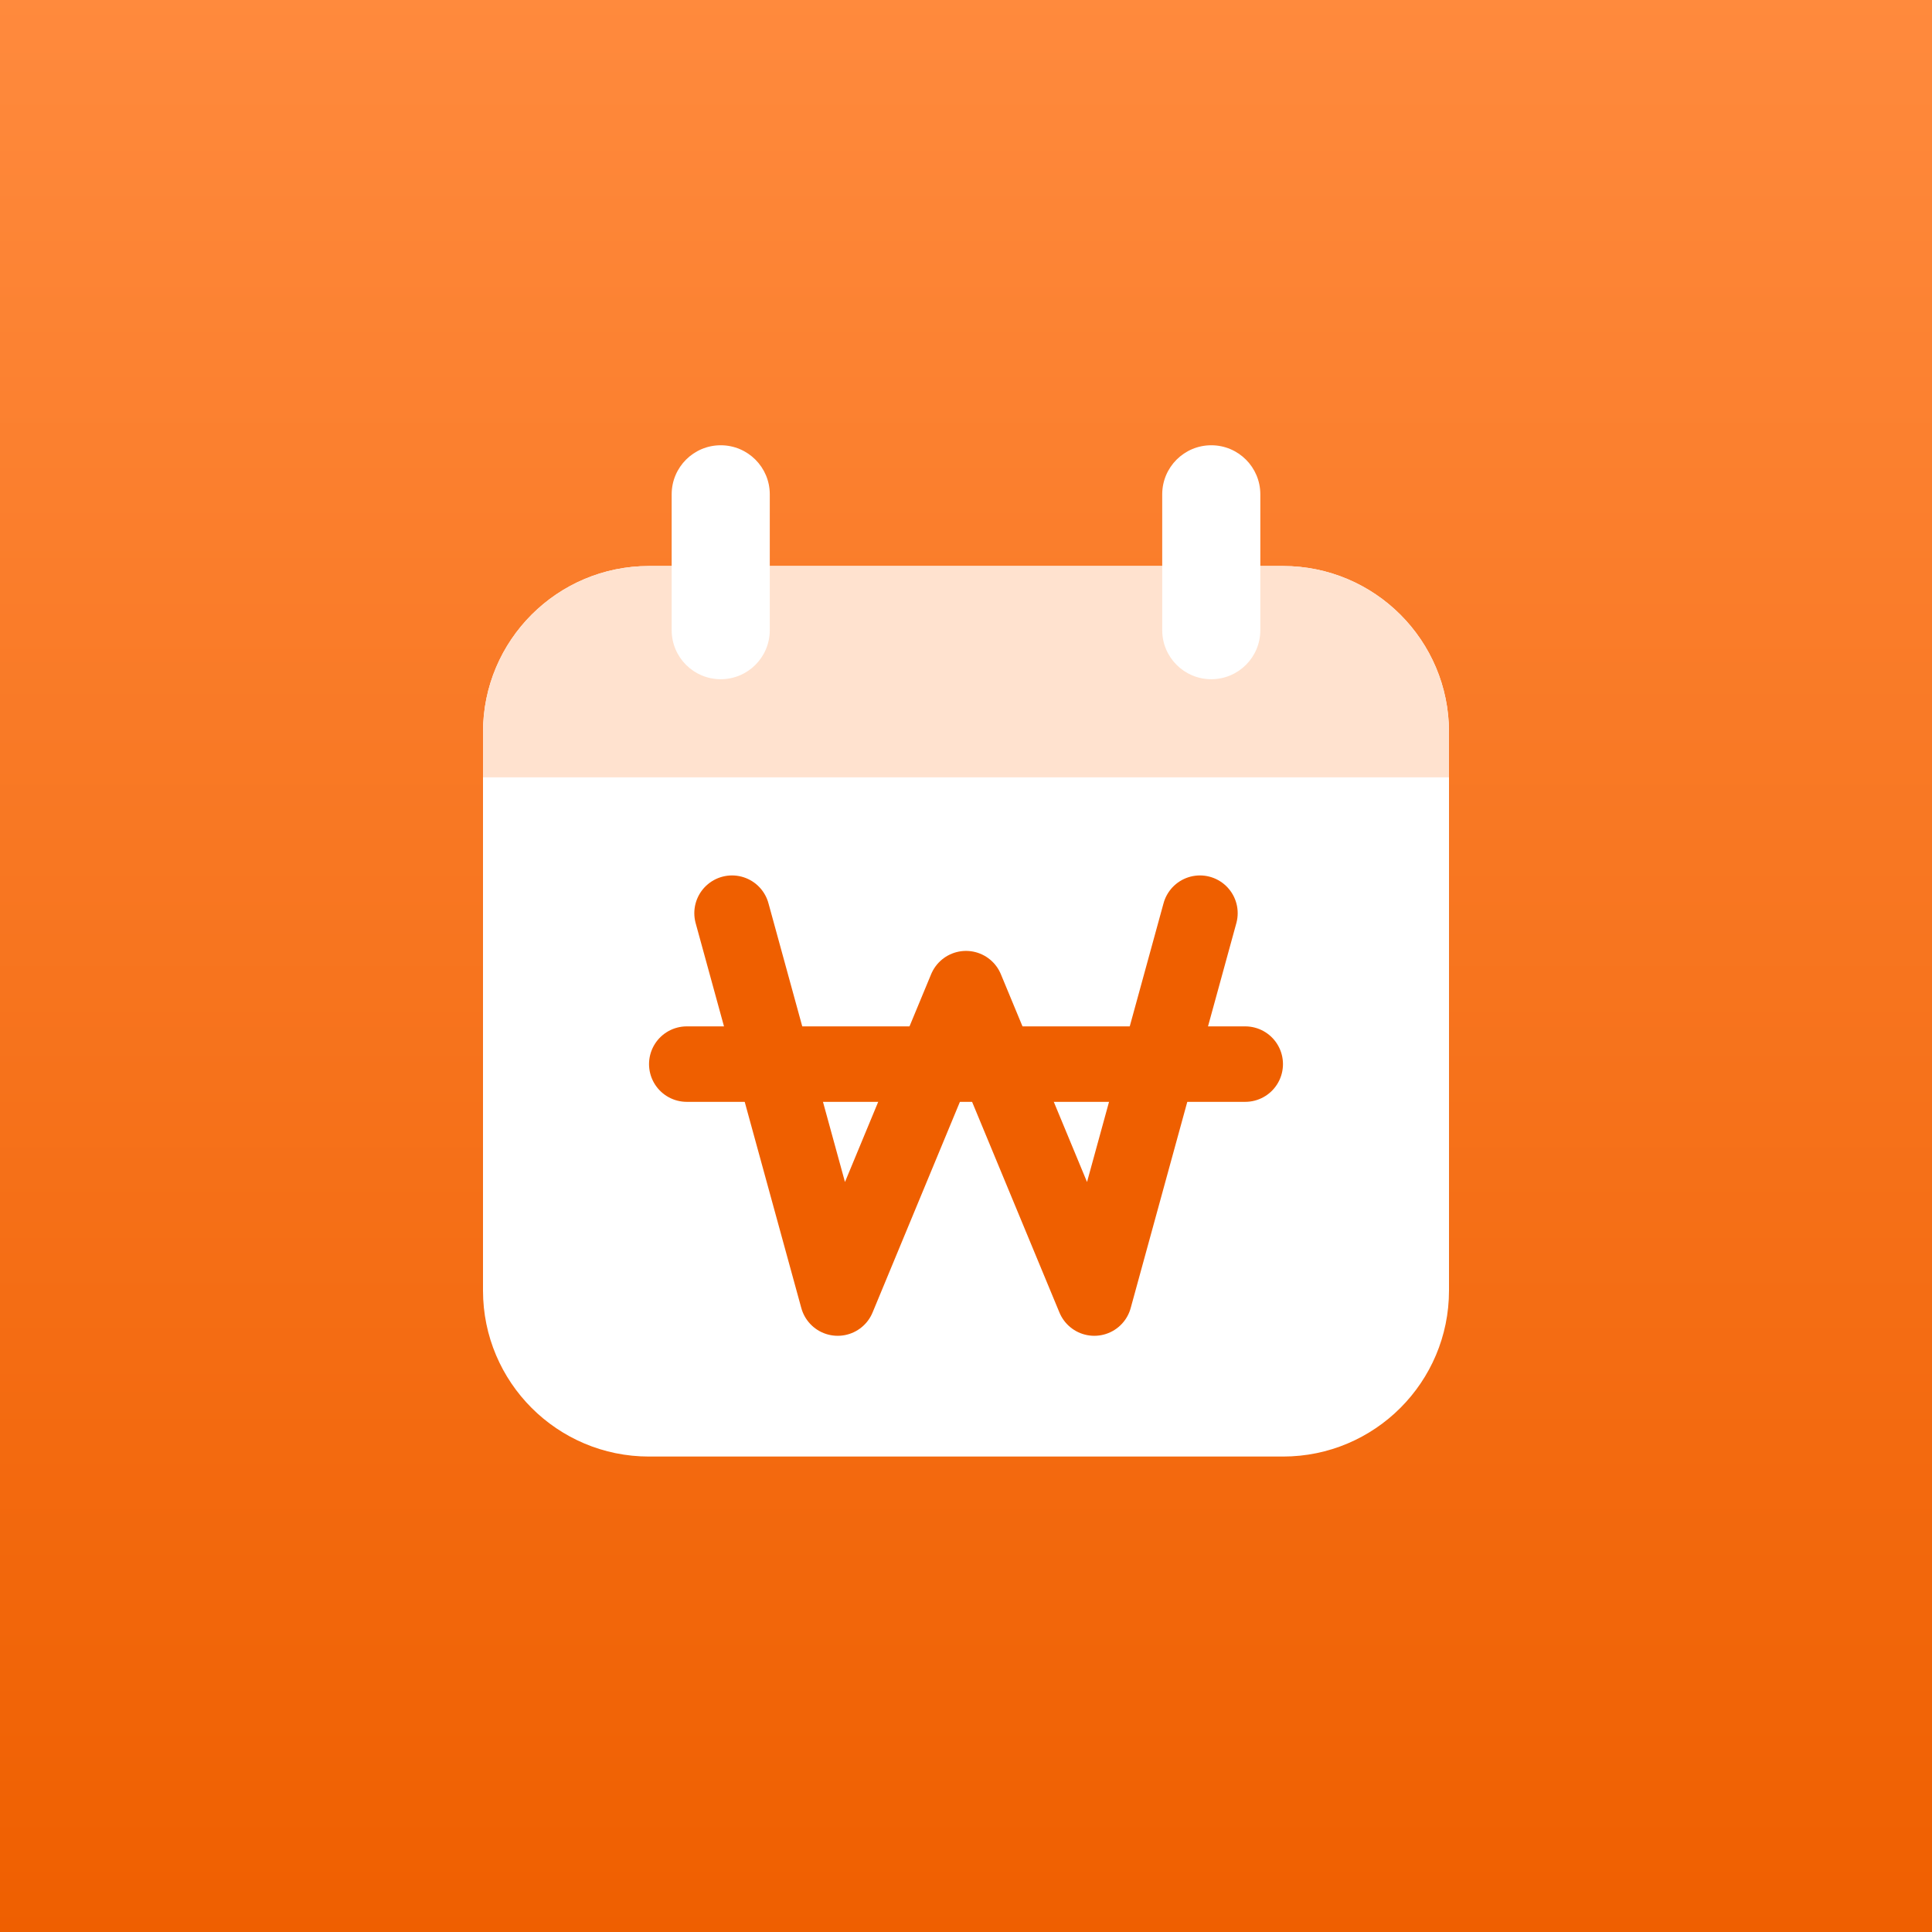
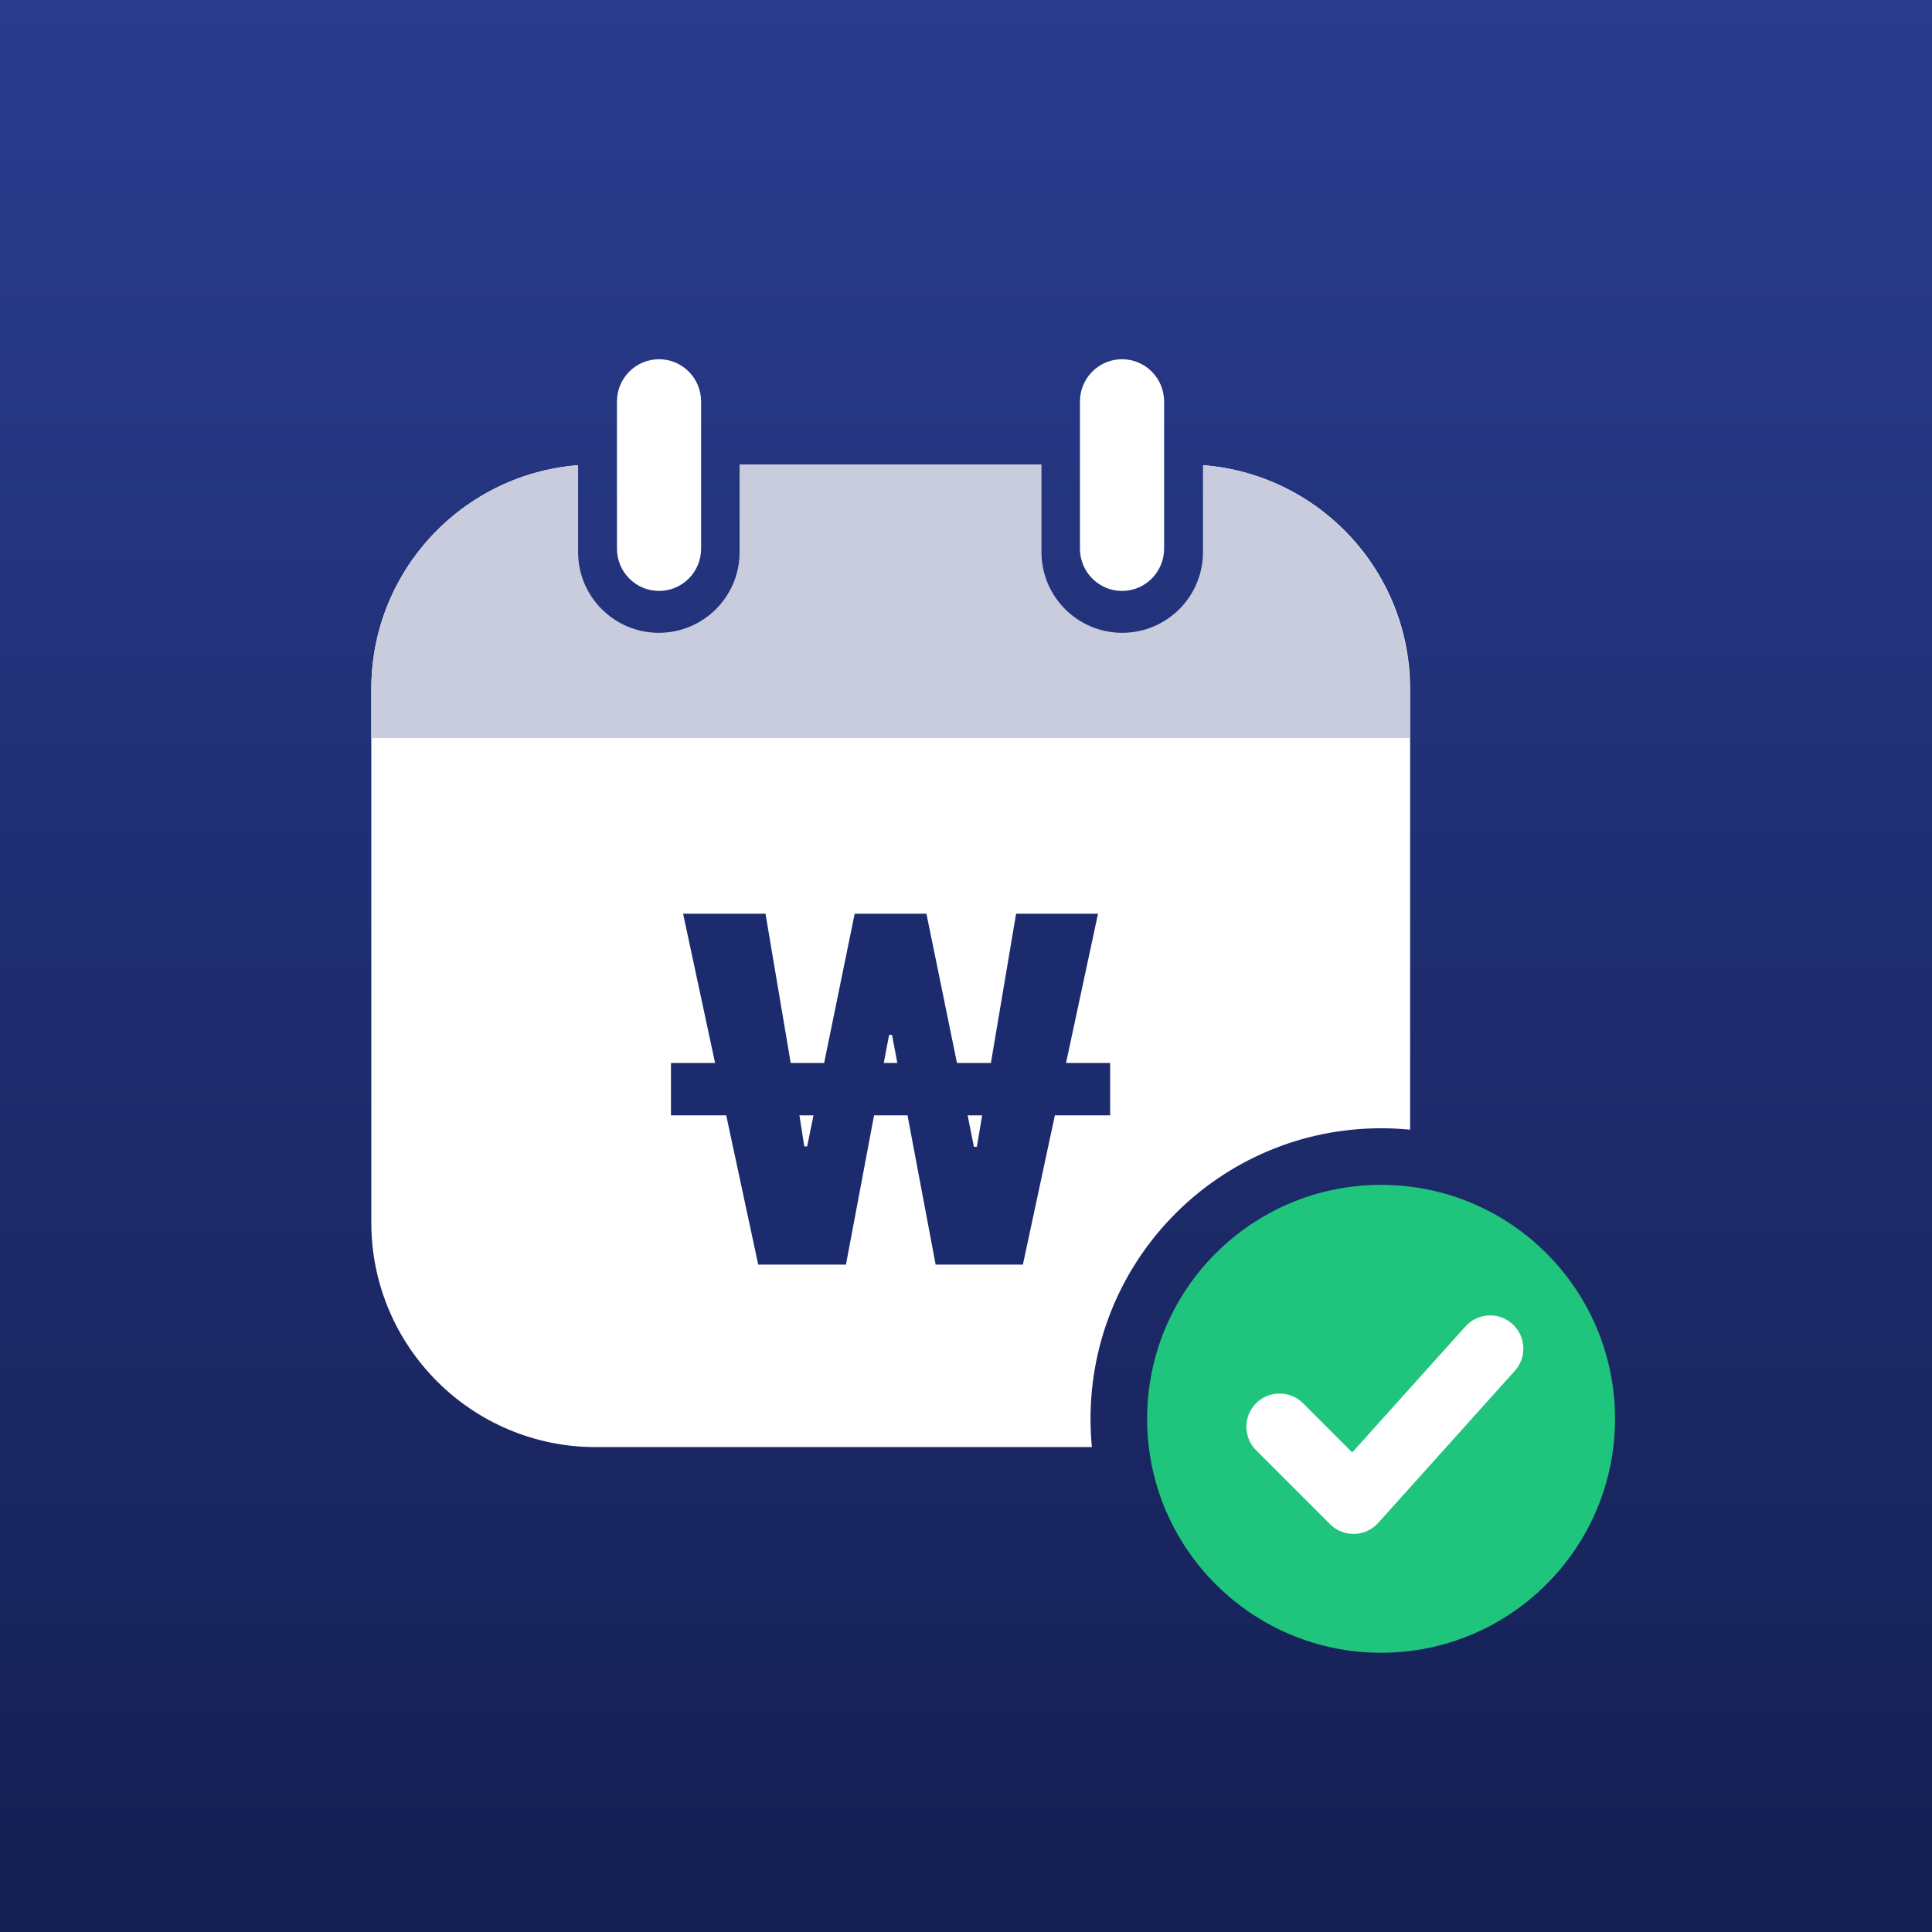
<svg xmlns="http://www.w3.org/2000/svg" viewBox="0 0 512 512">
  <defs>
-     <linearGradient id="g" x1="0" y1="0" x2="0" y2="1">
-       <stop offset="0" stop-color="#ff8a3d" />
-       <stop offset="1" stop-color="#ef5f00" />
+     <linearGradient id="bg" x1="0" y1="0" x2="0" y2="1">
+       <stop offset="0" stop-color="#2a3c8f" />
+       <stop offset="1" stop-color="#141f52" />
    </linearGradient>
  </defs>
-   <rect width="512" height="512" fill="url(#g)" />
-   <g transform="translate(256 268)">
-     <rect x="-128" y="-118" width="256" height="236" rx="44" fill="#fff" />
-     <path d="M-128 -74 a44 44 0 0 1 44 -44 h168 a44 44 0 0 1 44 44 v12 h-256 z" fill="#ffe2cf" />
-     <rect x="-78" y="-150" width="26" height="62" rx="13" fill="#fff" />
-     <rect x="52" y="-150" width="26" height="62" rx="13" fill="#fff" />
-     <g fill="none" stroke="#ef5f00" stroke-width="20" stroke-linecap="round" stroke-linejoin="round">
-       <path d="M-62 -26 L-34 76 L0 -6 L34 76 L62 -26" />
-       <path d="M-74 14 H74" />
-     </g>
+   <rect width="512" height="512" fill="url(#bg)" />
+   <mask id="m76416">
+     <rect width="512" height="512" fill="#fff" />
+     <rect x="153.2" y="85.9" width="42.8" height="81.8" rx="21.4" fill="#000" />
+     <rect x="276.0" y="85.9" width="42.8" height="81.8" rx="21.4" fill="#000" />
+     <circle cx="366" cy="376" r="77" fill="#000" />
+   </mask>
+   <g mask="url(#m76416)">
+     <rect x="98.4" y="123.1" width="275.3" height="260.4" rx="59.5" fill="#fff" />
+     <path d="M98.4 195.6 V182.6 a59.5 59.5 0 0 1 59.5 -59.5 H314.1 a59.5 59.5 0 0 1 59.5 59.5 V195.6 Z" fill="#c9ccdc" />
+     <path transform="translate(175.63 335.14) scale(0.06423 -0.06423)" d="M394 0H756L872 616H1010L1126 0H1486L1618 616H1846V832H1664L1796 1448H1458L1354 832H1214L1088 1448H792L666 832H528L424 1448H84L216 832H34V616H262ZM564 616H622L596 488H584ZM912 832 934 948H946L968 832ZM1258 616H1318L1296 486H1284Z" fill="#1c2b6e" />
  </g>
+   <rect x="163.5" y="95.2" width="22.3" height="61.4" rx="11.2" fill="#fff" />
+   <rect x="286.2" y="95.2" width="22.3" height="61.4" rx="11.2" fill="#fff" />
+   <circle cx="366" cy="376" r="62" fill="#1fc47d" />
+   <path d="M339.1 378.1 l19.6 19.6 l36.2 -40.3" fill="none" stroke="#fff" stroke-width="17.6" stroke-linecap="round" stroke-linejoin="round" />
</svg>
